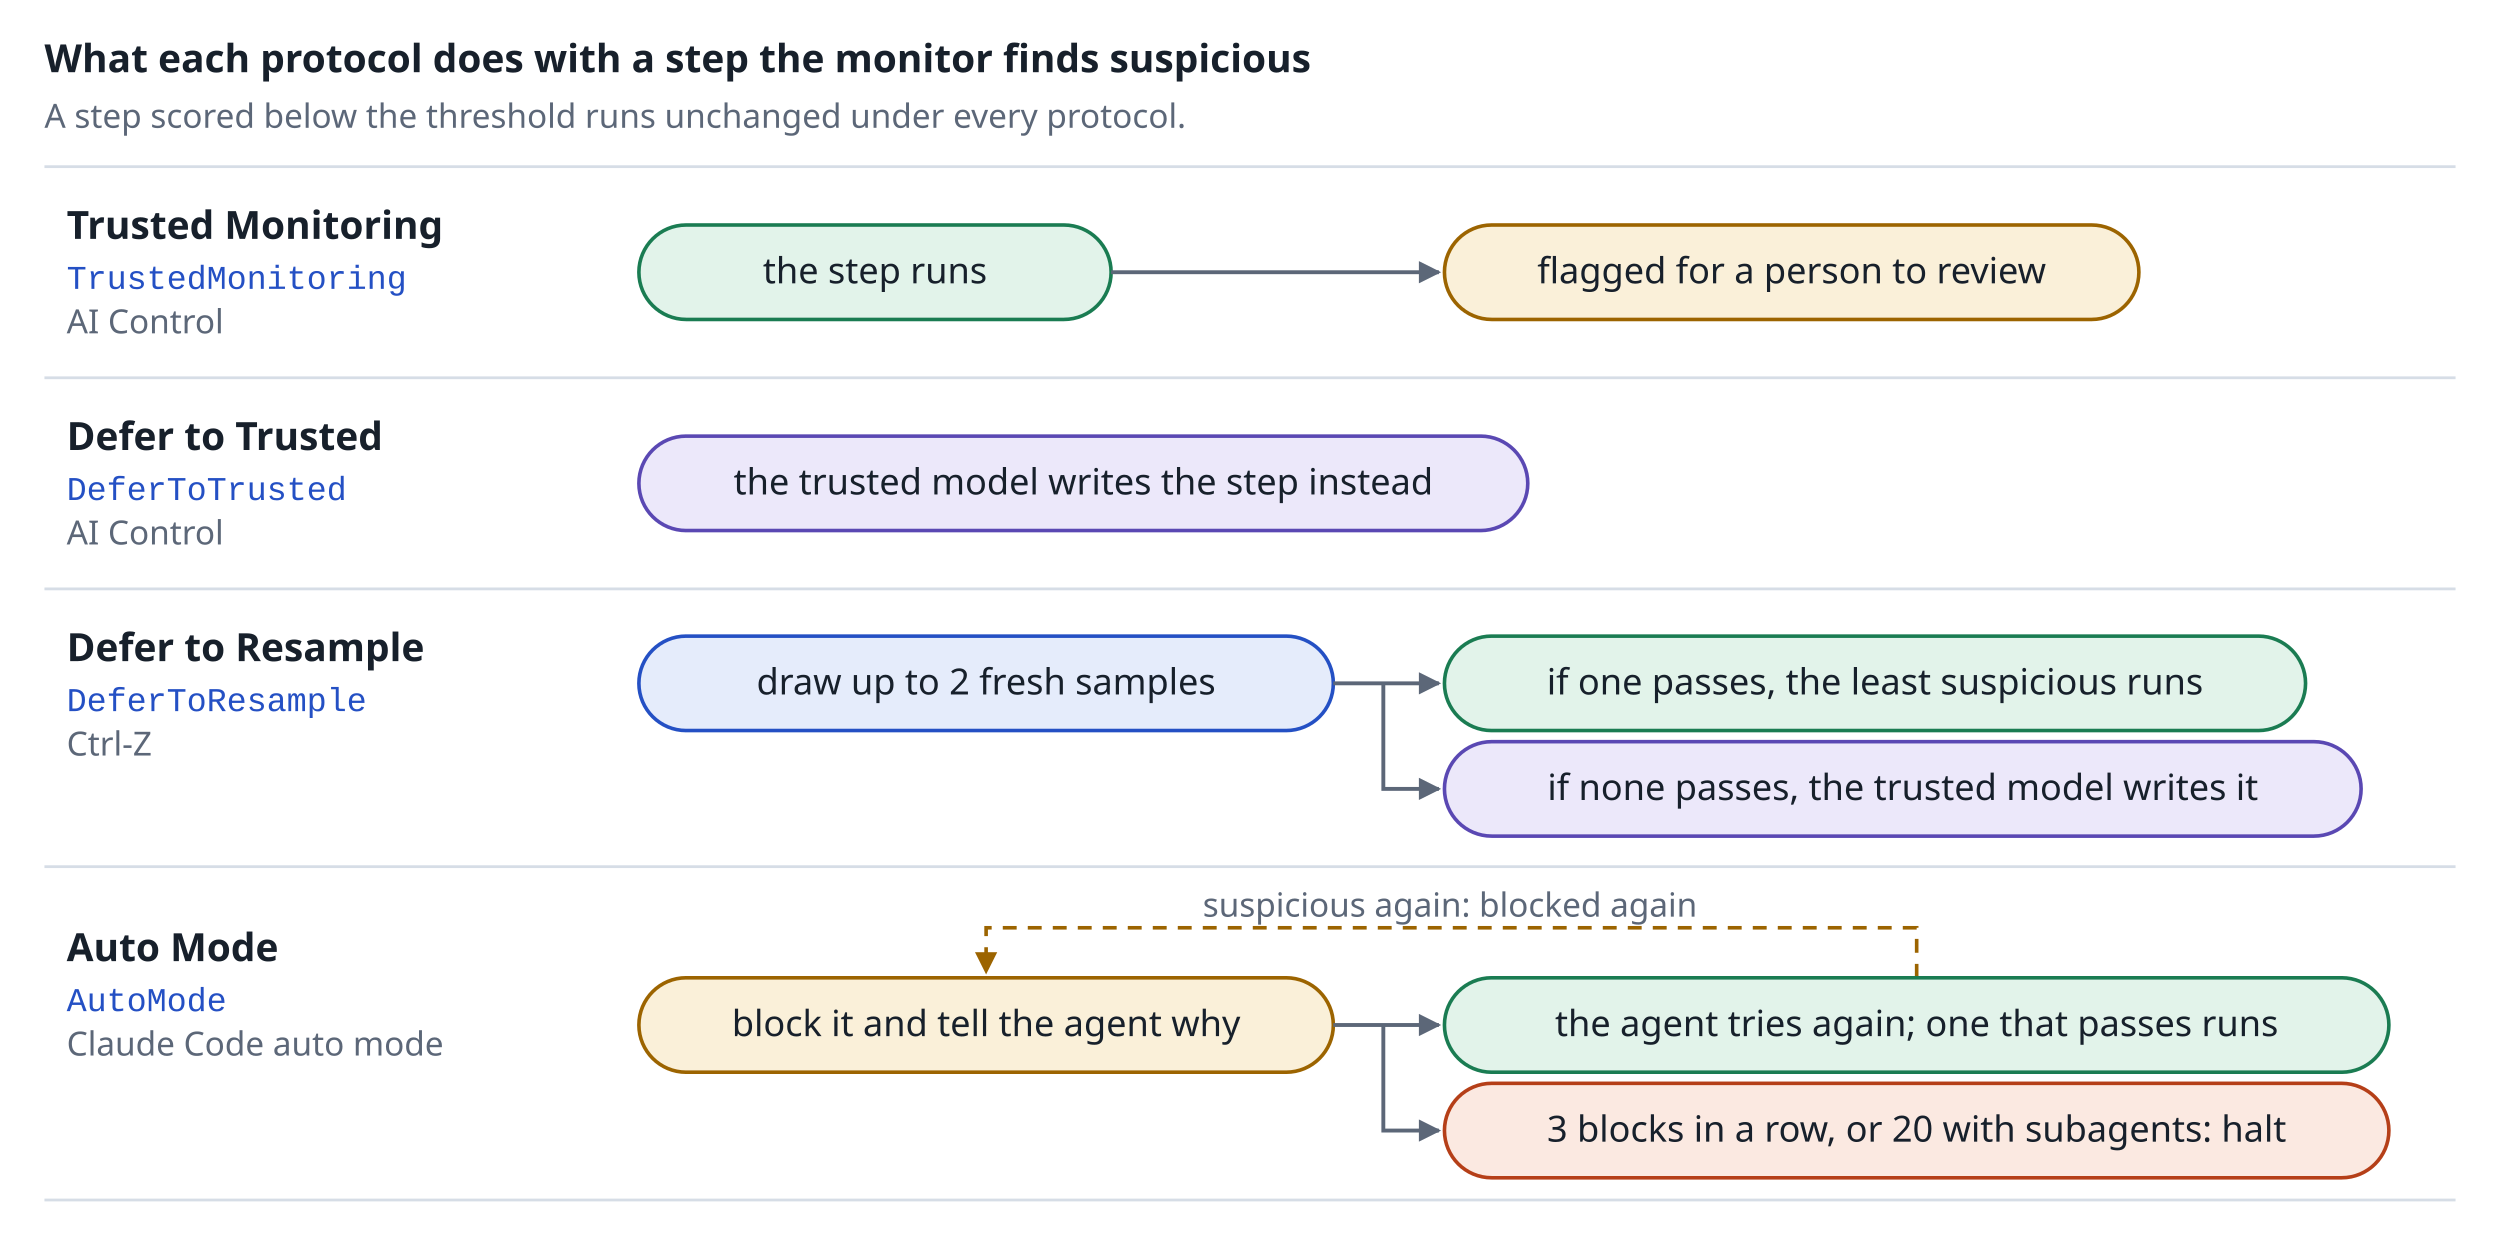
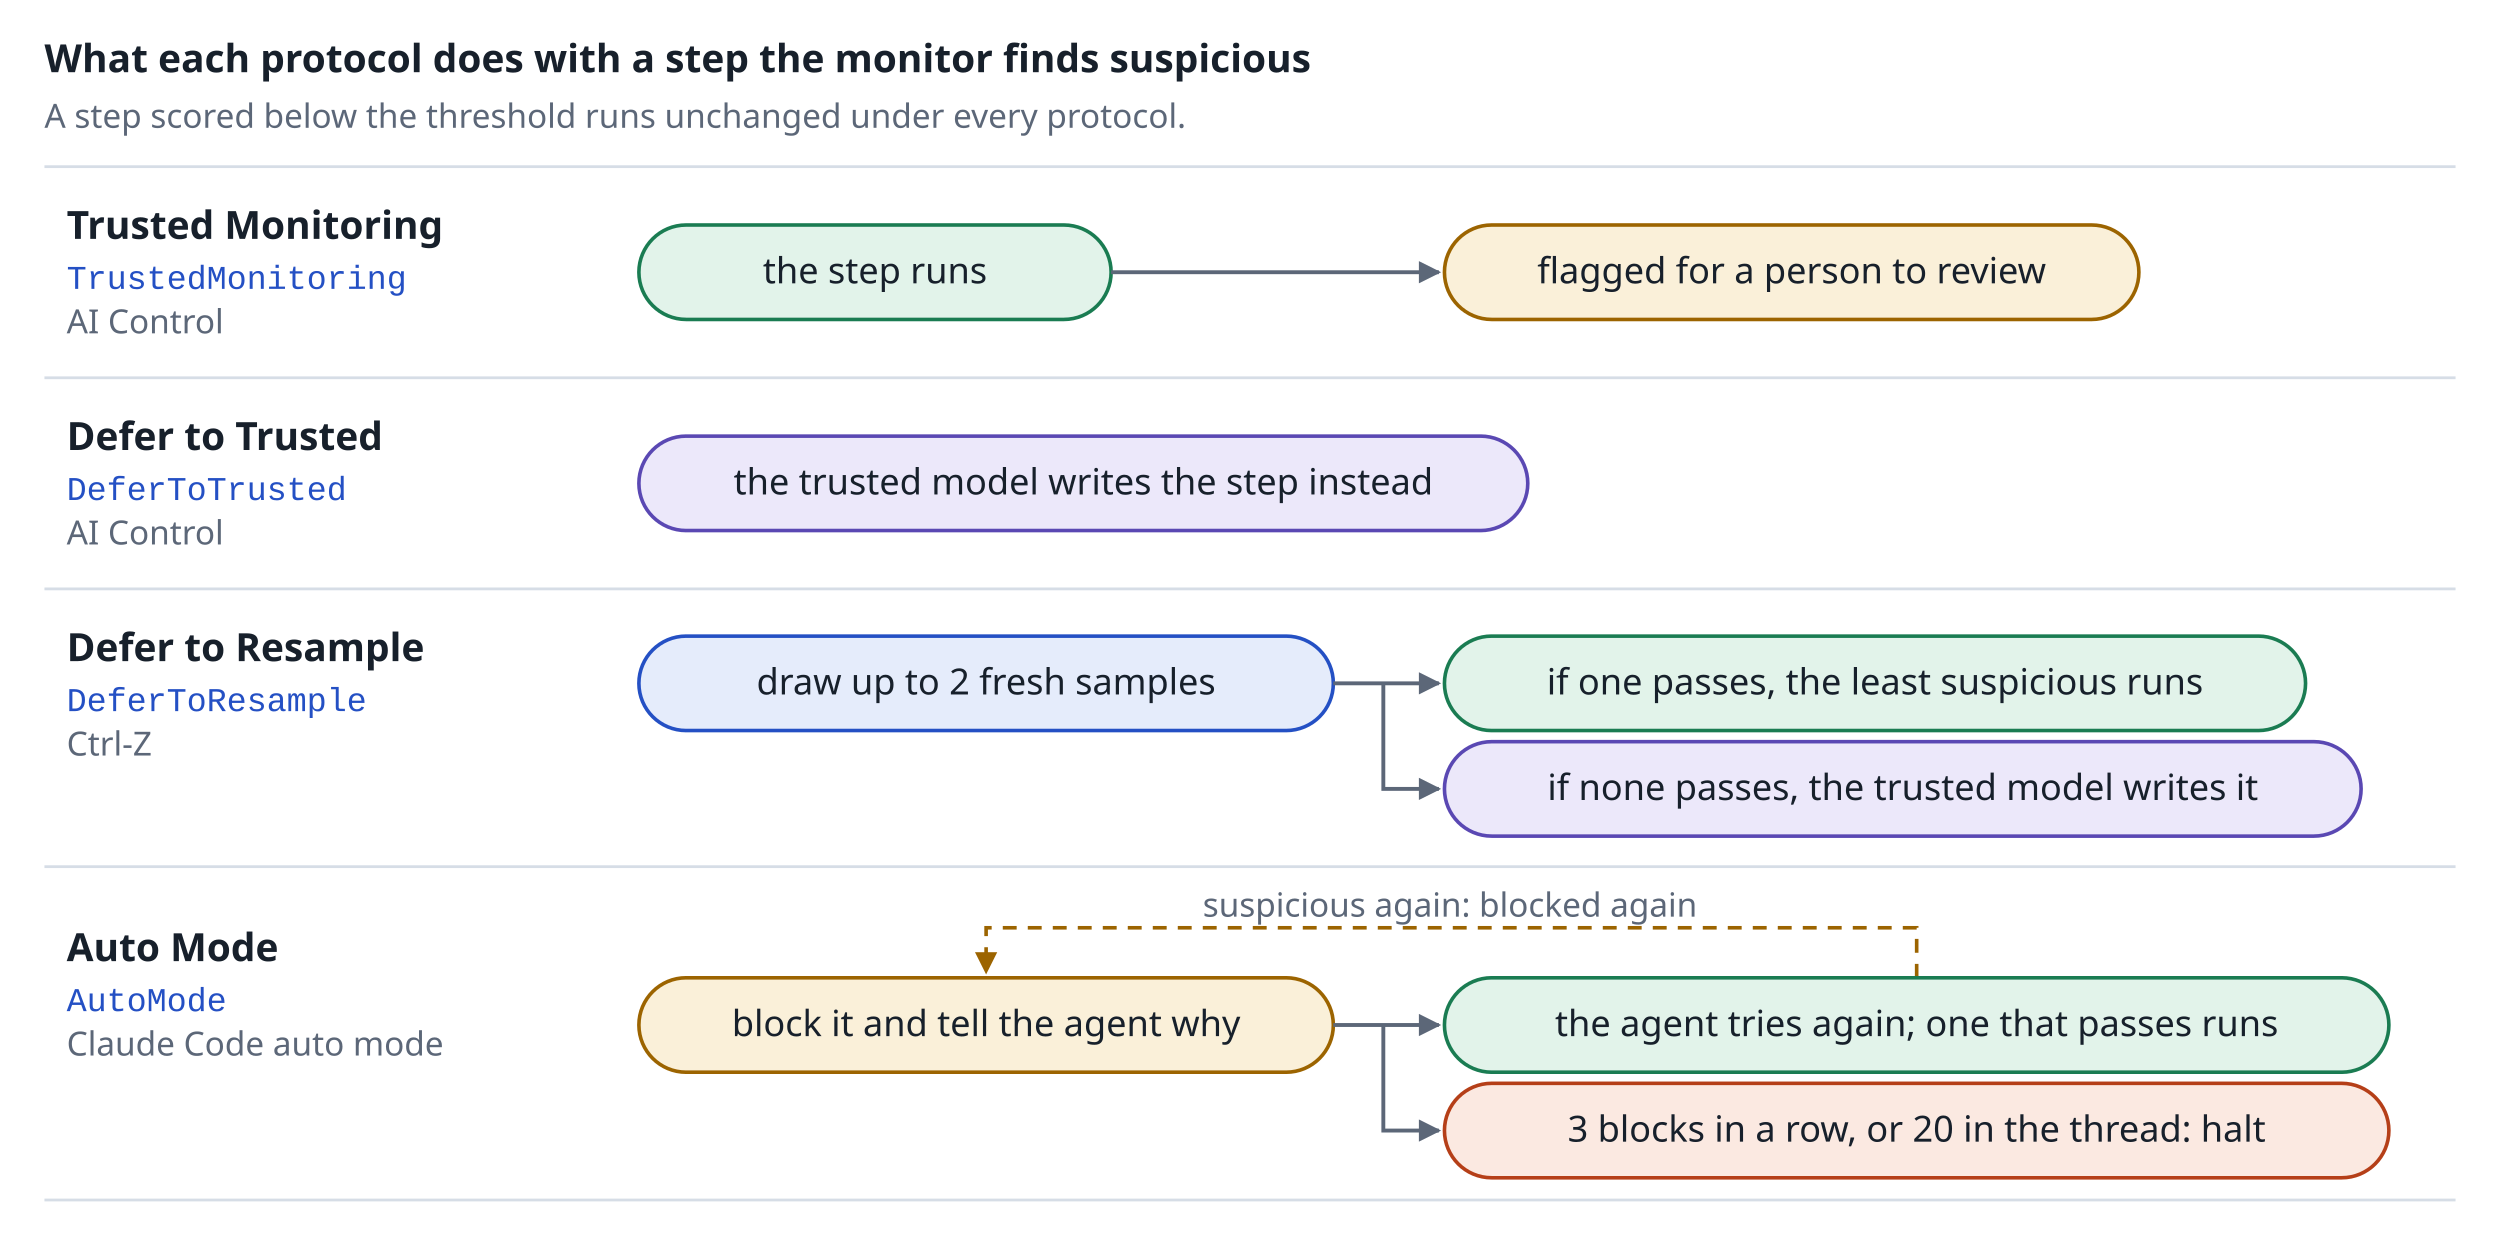
<svg xmlns="http://www.w3.org/2000/svg" width="900" height="444" viewBox="0 0 900 444" role="img" aria-labelledby="title desc">
  <style>
    text { font-family: -apple-system, BlinkMacSystemFont, "Segoe UI", "Noto Sans", Helvetica, Arial, sans-serif; font-size: 13px; fill: #17202B; }
    .title { font-size: 14px; font-weight: 600; }
    .small { font-size: 12px; fill: #5C6778; }
    .mono { font-family: ui-monospace, SFMono-Regular, "SF Mono", Menlo, Consolas, "Liberation Mono", monospace; font-size: 12px; fill: #2450C4; }
    .rule { stroke: #D6DDE6; stroke-width: 1; }
    .allow-chip { fill: #E2F3EA; stroke: #1A7C52; stroke-width: 1.3; }
    .resample-chip { fill: #E5ECFB; stroke: #2450C4; stroke-width: 1.3; }
    .trusted-chip { fill: #ECE8FA; stroke: #5A48B3; stroke-width: 1.3; }
    .flag-chip { fill: #FAF0D9; stroke: #9C6400; stroke-width: 1.3; }
    .halt-chip { fill: #FBE9E1; stroke: #B53F18; stroke-width: 1.3; }
    .edge { fill: none; stroke: #5C6778; stroke-width: 1.4; }
    .loop { fill: none; stroke: #9C6400; stroke-width: 1.3; stroke-dasharray: 5 4; }
    .head { fill: #5C6778; }
    .flag-head { fill: #9C6400; }
  </style>
  <defs>
    <marker id="arrow" viewBox="0 0 10 10" refX="9" refY="5" markerWidth="8" markerHeight="8" markerUnits="userSpaceOnUse" orient="auto-start-reverse">
      <path d="M0,0 L10,5 L0,10 z" class="head" />
    </marker>
    <marker id="flag-arrow" viewBox="0 0 10 10" refX="9" refY="5" markerWidth="8" markerHeight="8" markerUnits="userSpaceOnUse" orient="auto-start-reverse">
      <path d="M0,0 L10,5 L0,10 z" class="flag-head" />
    </marker>
  </defs>
  <text x="16" y="26" class="title">What each protocol does with a step the monitor finds suspicious</text>
  <text x="16" y="46" class="small">A step scored below the threshold runs unchanged under every protocol.</text>
  <line class="rule" x1="16" y1="60" x2="884" y2="60" />
  <line class="rule" x1="16" y1="136" x2="884" y2="136" />
  <line class="rule" x1="16" y1="212" x2="884" y2="212" />
  <line class="rule" x1="16" y1="312" x2="884" y2="312" />
  <line class="rule" x1="16" y1="432" x2="884" y2="432" />
  <text x="24" y="86" class="title">Trusted Monitoring</text>
  <text x="24" y="104" class="mono">TrustedMonitoring</text>
  <text x="24" y="120" class="small">AI Control</text>
  <rect class="allow-chip" x="230" y="81" width="170" height="34" rx="17" />
  <text x="315" y="102" text-anchor="middle">the step runs</text>
  <line class="edge" x1="400" y1="98" x2="518" y2="98" marker-end="url(#arrow)" />
  <rect class="flag-chip" x="520" y="81" width="250" height="34" rx="17" />
  <text x="645" y="102" text-anchor="middle">flagged for a person to review</text>
  <text x="24" y="162" class="title">Defer to Trusted</text>
  <text x="24" y="180" class="mono">DeferToTrusted</text>
  <text x="24" y="196" class="small">AI Control</text>
  <rect class="trusted-chip" x="230" y="157" width="320" height="34" rx="17" />
  <text x="390" y="178" text-anchor="middle">the trusted model writes the step instead</text>
  <text x="24" y="238" class="title">Defer to Resample</text>
  <text x="24" y="256" class="mono">DeferToResample</text>
  <text x="24" y="272" class="small">Ctrl-Z</text>
  <rect class="resample-chip" x="230" y="229" width="250" height="34" rx="17" />
  <text x="355" y="250" text-anchor="middle">draw up to 2 fresh samples</text>
  <line class="edge" x1="480" y1="246" x2="518" y2="246" marker-end="url(#arrow)" />
  <path class="edge" d="M498,246 V284 H518" marker-end="url(#arrow)" />
  <rect class="allow-chip" x="520" y="229" width="310" height="34" rx="17" />
  <text x="675" y="250" text-anchor="middle">if one passes, the least suspicious runs</text>
  <rect class="trusted-chip" x="520" y="267" width="330" height="34" rx="17" />
  <text x="685" y="288" text-anchor="middle">if none passes, the trusted model writes it</text>
  <text x="24" y="346" class="title">Auto Mode</text>
  <text x="24" y="364" class="mono">AutoMode</text>
  <text x="24" y="380" class="small">Claude Code auto mode</text>
  <path class="loop" d="M690,352 V334 H355 V350" marker-end="url(#flag-arrow)" />
  <text x="522" y="330" text-anchor="middle" class="small">suspicious again: blocked again</text>
  <rect class="flag-chip" x="230" y="352" width="250" height="34" rx="17" />
  <text x="355" y="373" text-anchor="middle">block it and tell the agent why</text>
  <line class="edge" x1="480" y1="369" x2="518" y2="369" marker-end="url(#arrow)" />
  <path class="edge" d="M498,369 V407 H518" marker-end="url(#arrow)" />
  <rect class="allow-chip" x="520" y="352" width="340" height="34" rx="17" />
  <text x="690" y="373" text-anchor="middle">the agent tries again; one that passes runs</text>
  <rect class="halt-chip" x="520" y="390" width="340" height="34" rx="17" />
-   <text x="690" y="411" text-anchor="middle">3 blocks in a row, or 20 with subagents: halt</text>
+   <text x="690" y="411" text-anchor="middle">3 blocks in a row, or 20 in the thread: halt</text>
</svg>
